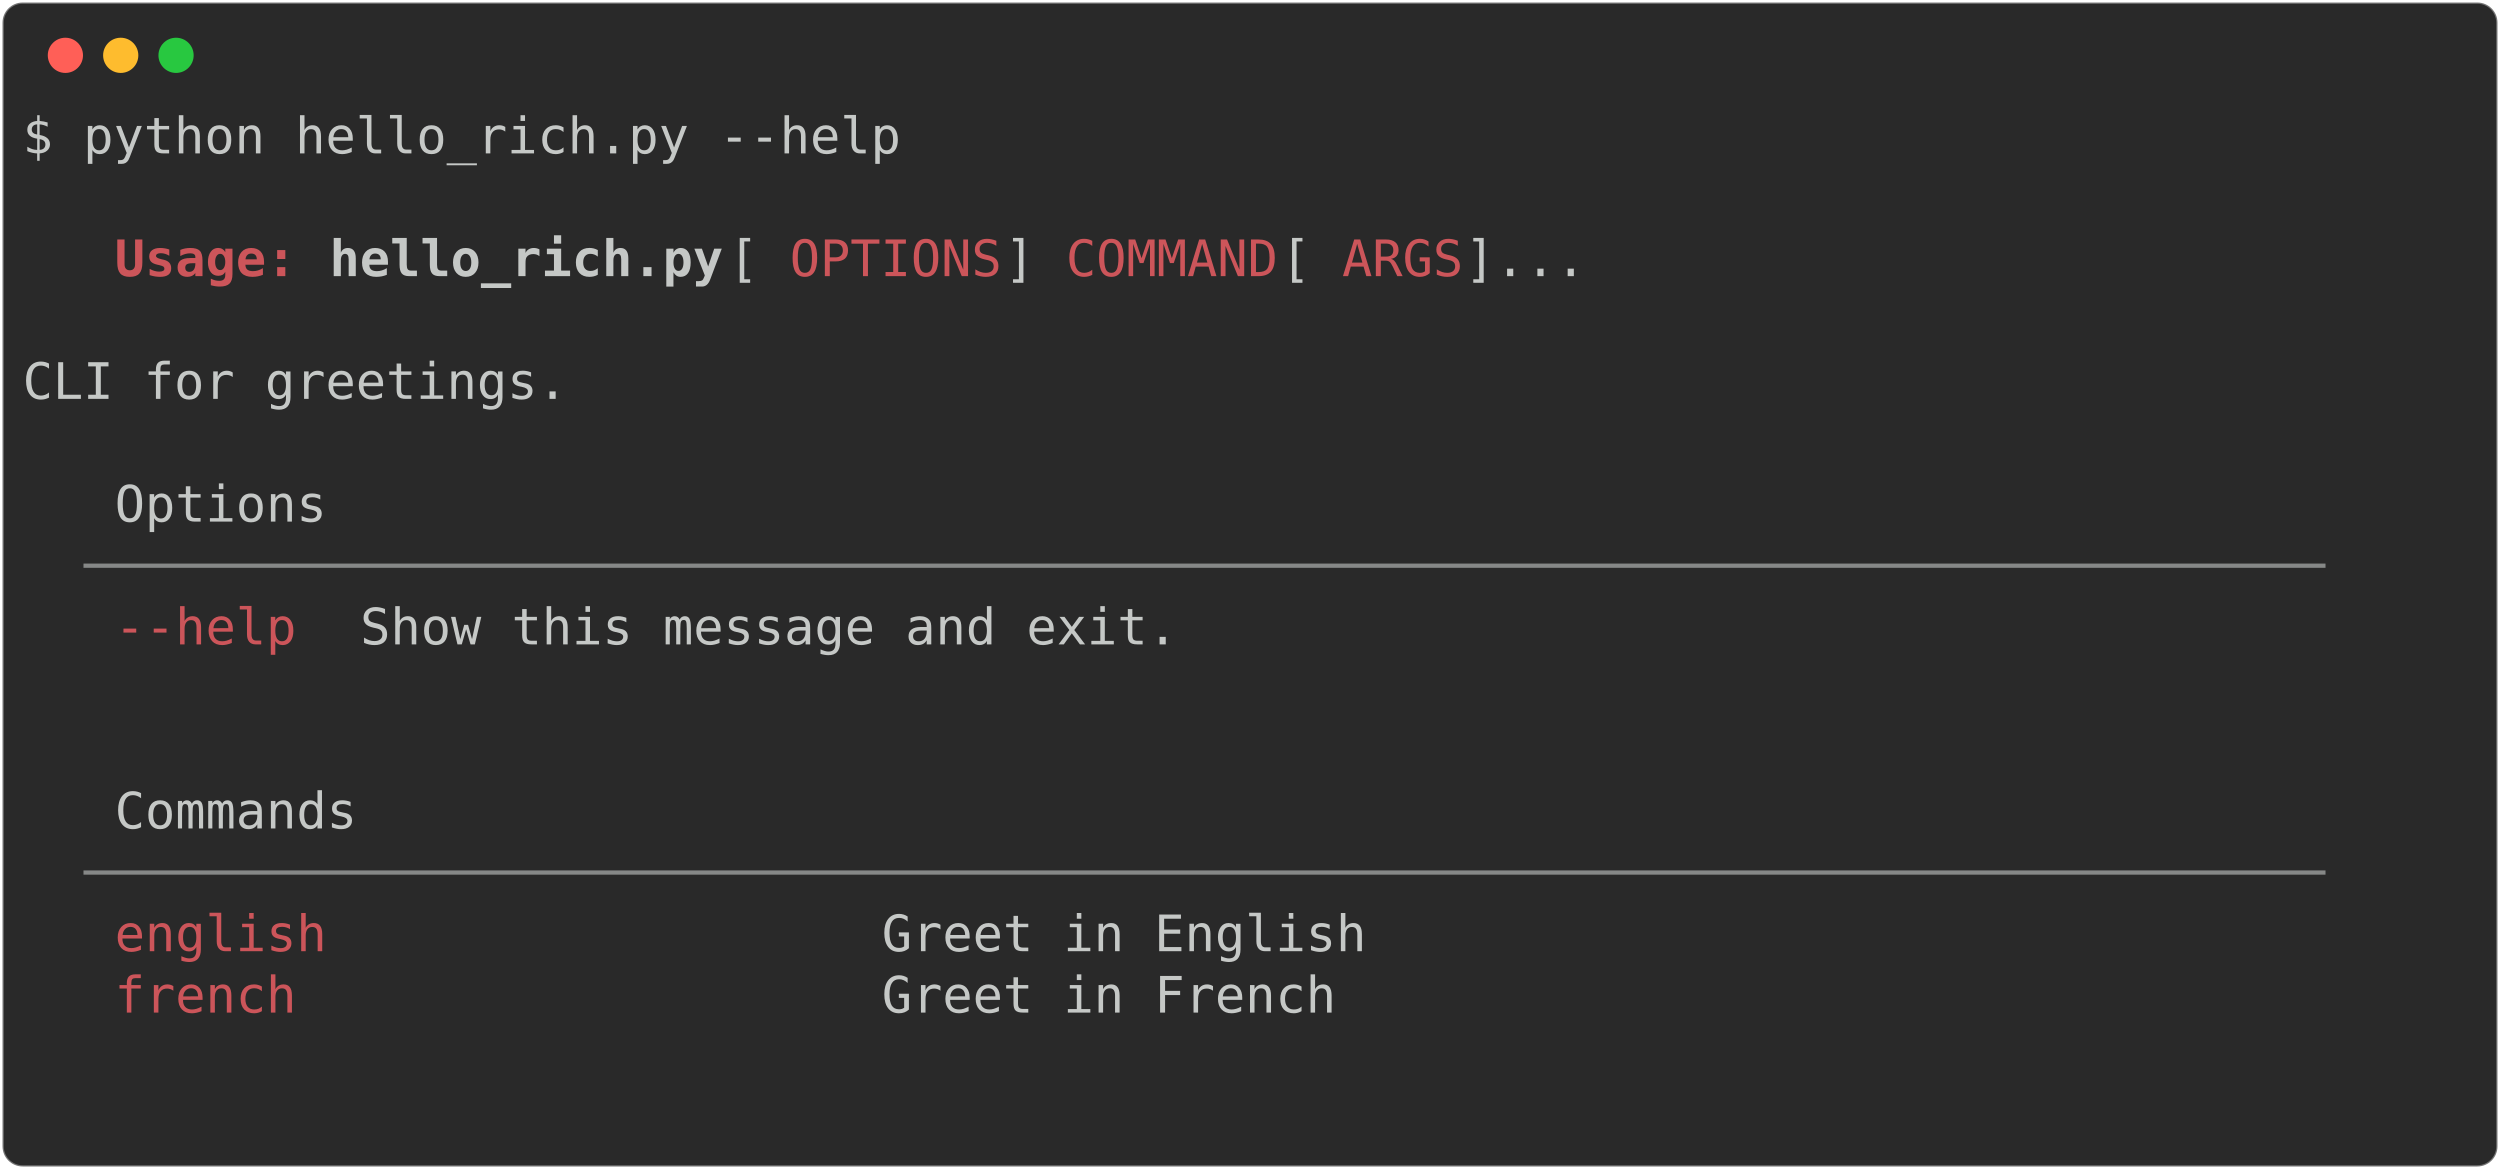
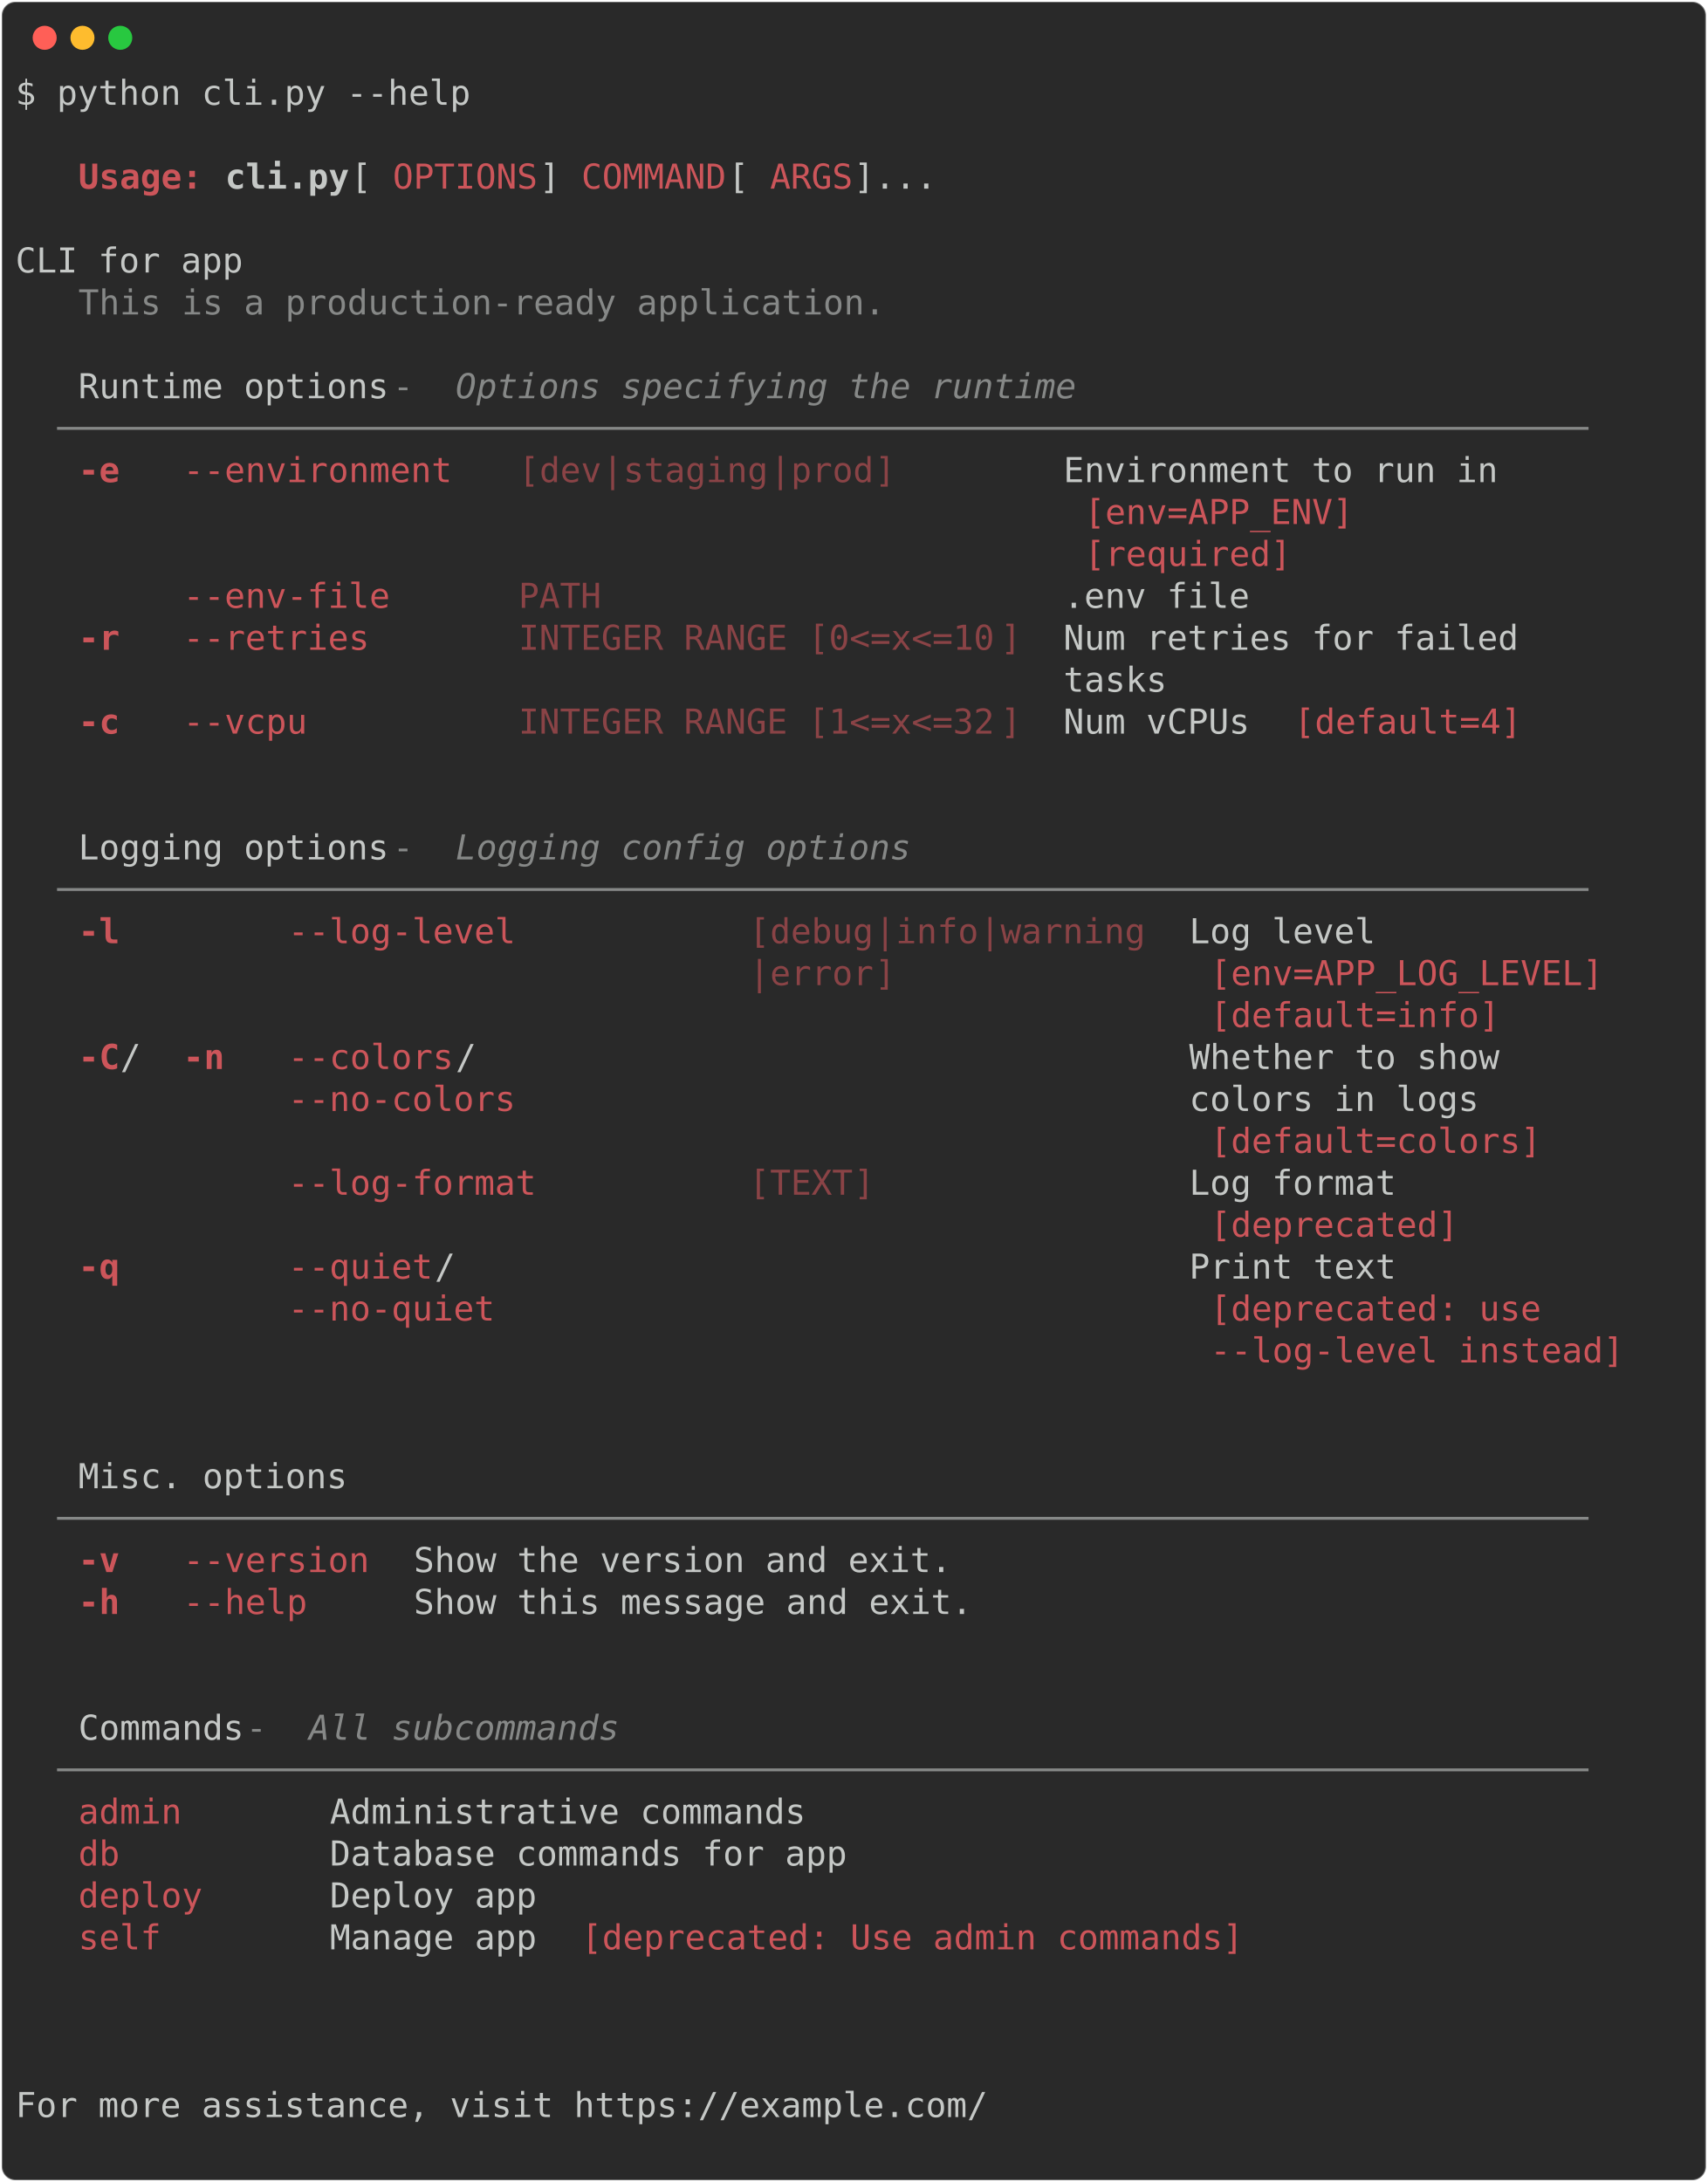
- <svg xmlns="http://www.w3.org/2000/svg" class="rich-terminal" viewBox="0 0 994 464.8">
+ <svg xmlns="http://www.w3.org/2000/svg" class="rich-terminal" viewBox="0 0 994 1270.0">
  <style>

    @font-face {
        font-family: "Fira Code";
        src: local("FiraCode-Regular"),
                url("https://cdnjs.cloudflare.com/ajax/libs/firacode/6.2.0/woff2/FiraCode-Regular.woff2") format("woff2"),
                url("https://cdnjs.cloudflare.com/ajax/libs/firacode/6.2.0/woff/FiraCode-Regular.woff") format("woff");
        font-style: normal;
        font-weight: 400;
    }
    @font-face {
        font-family: "Fira Code";
        src: local("FiraCode-Bold"),
                url("https://cdnjs.cloudflare.com/ajax/libs/firacode/6.2.0/woff2/FiraCode-Bold.woff2") format("woff2"),
                url("https://cdnjs.cloudflare.com/ajax/libs/firacode/6.2.0/woff/FiraCode-Bold.woff") format("woff");
        font-style: bold;
        font-weight: 700;
    }

-     .terminal-131407538-matrix {
+     .terminal-3067934167-matrix {
        font-family: Fira Code, monospace;
        font-size: 20px;
        line-height: 24.4px;
        font-variant-east-asian: full-width;
    }

-     .terminal-131407538-title {
+     .terminal-3067934167-title {
        font-size: 18px;
        font-weight: bold;
        font-family: arial;
    }

-     .terminal-131407538-r1 { fill: #c5c8c6 }
- .terminal-131407538-r2 { fill: #cc555a;font-weight: bold }
- .terminal-131407538-r3 { fill: #c5c8c6;font-weight: bold }
- .terminal-131407538-r4 { fill: #cc555a }
- .terminal-131407538-r5 { fill: #868887 }
+     .terminal-3067934167-r1 { fill: #c5c8c6 }
+ .terminal-3067934167-r2 { fill: #cc555a;font-weight: bold }
+ .terminal-3067934167-r3 { fill: #c5c8c6;font-weight: bold }
+ .terminal-3067934167-r4 { fill: #cc555a }
+ .terminal-3067934167-r5 { fill: #868887 }
+ .terminal-3067934167-r6 { fill: #868887;font-style: italic; }
+ .terminal-3067934167-r7 { fill: #8a4346 }
    </style>
  <defs>
-     <clipPath id="terminal-131407538-clip-terminal">
-       <rect x="0" y="0" width="975.0" height="413.8" />
-     </clipPath>
-     <clipPath id="terminal-131407538-line-0">
+     <clipPath id="terminal-3067934167-clip-terminal">
+       <rect x="0" y="0" width="975.0" height="1219.0" />
+     </clipPath>
+     <clipPath id="terminal-3067934167-line-0">
      <rect x="0" y="1.5" width="976" height="24.65" />
    </clipPath>
-     <clipPath id="terminal-131407538-line-1">
+     <clipPath id="terminal-3067934167-line-1">
      <rect x="0" y="25.9" width="976" height="24.65" />
    </clipPath>
-     <clipPath id="terminal-131407538-line-2">
+     <clipPath id="terminal-3067934167-line-2">
      <rect x="0" y="50.3" width="976" height="24.65" />
    </clipPath>
-     <clipPath id="terminal-131407538-line-3">
+     <clipPath id="terminal-3067934167-line-3">
      <rect x="0" y="74.7" width="976" height="24.65" />
    </clipPath>
-     <clipPath id="terminal-131407538-line-4">
+     <clipPath id="terminal-3067934167-line-4">
      <rect x="0" y="99.1" width="976" height="24.65" />
    </clipPath>
-     <clipPath id="terminal-131407538-line-5">
+     <clipPath id="terminal-3067934167-line-5">
      <rect x="0" y="123.5" width="976" height="24.65" />
    </clipPath>
-     <clipPath id="terminal-131407538-line-6">
+     <clipPath id="terminal-3067934167-line-6">
      <rect x="0" y="147.9" width="976" height="24.65" />
    </clipPath>
-     <clipPath id="terminal-131407538-line-7">
+     <clipPath id="terminal-3067934167-line-7">
      <rect x="0" y="172.3" width="976" height="24.65" />
    </clipPath>
-     <clipPath id="terminal-131407538-line-8">
+     <clipPath id="terminal-3067934167-line-8">
      <rect x="0" y="196.7" width="976" height="24.65" />
    </clipPath>
-     <clipPath id="terminal-131407538-line-9">
+     <clipPath id="terminal-3067934167-line-9">
      <rect x="0" y="221.1" width="976" height="24.65" />
    </clipPath>
-     <clipPath id="terminal-131407538-line-10">
+     <clipPath id="terminal-3067934167-line-10">
      <rect x="0" y="245.5" width="976" height="24.65" />
    </clipPath>
-     <clipPath id="terminal-131407538-line-11">
+     <clipPath id="terminal-3067934167-line-11">
      <rect x="0" y="269.9" width="976" height="24.65" />
    </clipPath>
-     <clipPath id="terminal-131407538-line-12">
+     <clipPath id="terminal-3067934167-line-12">
      <rect x="0" y="294.3" width="976" height="24.65" />
    </clipPath>
-     <clipPath id="terminal-131407538-line-13">
+     <clipPath id="terminal-3067934167-line-13">
      <rect x="0" y="318.7" width="976" height="24.65" />
    </clipPath>
-     <clipPath id="terminal-131407538-line-14">
+     <clipPath id="terminal-3067934167-line-14">
      <rect x="0" y="343.1" width="976" height="24.65" />
    </clipPath>
-     <clipPath id="terminal-131407538-line-15">
+     <clipPath id="terminal-3067934167-line-15">
      <rect x="0" y="367.5" width="976" height="24.65" />
    </clipPath>
+     <clipPath id="terminal-3067934167-line-16">
+       <rect x="0" y="391.9" width="976" height="24.65" />
+     </clipPath>
+     <clipPath id="terminal-3067934167-line-17">
+       <rect x="0" y="416.3" width="976" height="24.65" />
+     </clipPath>
+     <clipPath id="terminal-3067934167-line-18">
+       <rect x="0" y="440.7" width="976" height="24.65" />
+     </clipPath>
+     <clipPath id="terminal-3067934167-line-19">
+       <rect x="0" y="465.1" width="976" height="24.65" />
+     </clipPath>
+     <clipPath id="terminal-3067934167-line-20">
+       <rect x="0" y="489.5" width="976" height="24.65" />
+     </clipPath>
+     <clipPath id="terminal-3067934167-line-21">
+       <rect x="0" y="513.9" width="976" height="24.65" />
+     </clipPath>
+     <clipPath id="terminal-3067934167-line-22">
+       <rect x="0" y="538.3" width="976" height="24.65" />
+     </clipPath>
+     <clipPath id="terminal-3067934167-line-23">
+       <rect x="0" y="562.7" width="976" height="24.65" />
+     </clipPath>
+     <clipPath id="terminal-3067934167-line-24">
+       <rect x="0" y="587.1" width="976" height="24.65" />
+     </clipPath>
+     <clipPath id="terminal-3067934167-line-25">
+       <rect x="0" y="611.5" width="976" height="24.65" />
+     </clipPath>
+     <clipPath id="terminal-3067934167-line-26">
+       <rect x="0" y="635.9" width="976" height="24.65" />
+     </clipPath>
+     <clipPath id="terminal-3067934167-line-27">
+       <rect x="0" y="660.3" width="976" height="24.65" />
+     </clipPath>
+     <clipPath id="terminal-3067934167-line-28">
+       <rect x="0" y="684.7" width="976" height="24.65" />
+     </clipPath>
+     <clipPath id="terminal-3067934167-line-29">
+       <rect x="0" y="709.1" width="976" height="24.65" />
+     </clipPath>
+     <clipPath id="terminal-3067934167-line-30">
+       <rect x="0" y="733.5" width="976" height="24.65" />
+     </clipPath>
+     <clipPath id="terminal-3067934167-line-31">
+       <rect x="0" y="757.9" width="976" height="24.65" />
+     </clipPath>
+     <clipPath id="terminal-3067934167-line-32">
+       <rect x="0" y="782.3" width="976" height="24.65" />
+     </clipPath>
+     <clipPath id="terminal-3067934167-line-33">
+       <rect x="0" y="806.7" width="976" height="24.65" />
+     </clipPath>
+     <clipPath id="terminal-3067934167-line-34">
+       <rect x="0" y="831.1" width="976" height="24.65" />
+     </clipPath>
+     <clipPath id="terminal-3067934167-line-35">
+       <rect x="0" y="855.5" width="976" height="24.65" />
+     </clipPath>
+     <clipPath id="terminal-3067934167-line-36">
+       <rect x="0" y="879.9" width="976" height="24.65" />
+     </clipPath>
+     <clipPath id="terminal-3067934167-line-37">
+       <rect x="0" y="904.3" width="976" height="24.65" />
+     </clipPath>
+     <clipPath id="terminal-3067934167-line-38">
+       <rect x="0" y="928.7" width="976" height="24.65" />
+     </clipPath>
+     <clipPath id="terminal-3067934167-line-39">
+       <rect x="0" y="953.1" width="976" height="24.65" />
+     </clipPath>
+     <clipPath id="terminal-3067934167-line-40">
+       <rect x="0" y="977.5" width="976" height="24.65" />
+     </clipPath>
+     <clipPath id="terminal-3067934167-line-41">
+       <rect x="0" y="1001.9" width="976" height="24.65" />
+     </clipPath>
+     <clipPath id="terminal-3067934167-line-42">
+       <rect x="0" y="1026.3" width="976" height="24.65" />
+     </clipPath>
+     <clipPath id="terminal-3067934167-line-43">
+       <rect x="0" y="1050.7" width="976" height="24.65" />
+     </clipPath>
+     <clipPath id="terminal-3067934167-line-44">
+       <rect x="0" y="1075.1" width="976" height="24.65" />
+     </clipPath>
+     <clipPath id="terminal-3067934167-line-45">
+       <rect x="0" y="1099.5" width="976" height="24.65" />
+     </clipPath>
+     <clipPath id="terminal-3067934167-line-46">
+       <rect x="0" y="1123.9" width="976" height="24.65" />
+     </clipPath>
+     <clipPath id="terminal-3067934167-line-47">
+       <rect x="0" y="1148.3" width="976" height="24.65" />
+     </clipPath>
+     <clipPath id="terminal-3067934167-line-48">
+       <rect x="0" y="1172.7" width="976" height="24.65" />
+     </clipPath>
  </defs>
-   <rect fill="#292929" stroke="rgba(255,255,255,0.35)" stroke-width="1" x="1" y="1" width="992" height="462.8" rx="8" />
+   <rect fill="#292929" stroke="rgba(255,255,255,0.35)" stroke-width="1" x="1" y="1" width="992" height="1268" rx="8" />
  <g transform="translate(26,22)">
    <circle cx="0" cy="0" r="7" fill="#ff5f57" />
    <circle cx="22" cy="0" r="7" fill="#febc2e" />
    <circle cx="44" cy="0" r="7" fill="#28c840" />
  </g>
-   <g transform="translate(9, 41)" clip-path="url(#terminal-131407538-clip-terminal)">
-     <g class="terminal-131407538-matrix">
-       <text class="terminal-131407538-r1" x="0" y="20" textLength="353.8" clip-path="url(#terminal-131407538-line-0)">$ python hello_rich.py --help</text>
-       <text class="terminal-131407538-r1" x="976" y="20" textLength="12.2" clip-path="url(#terminal-131407538-line-0)">
- </text>
-       <text class="terminal-131407538-r1" x="976" y="44.4" textLength="12.2" clip-path="url(#terminal-131407538-line-1)">
- </text>
-       <text class="terminal-131407538-r2" x="36.6" y="68.8" textLength="73.2" clip-path="url(#terminal-131407538-line-2)">Usage:</text>
-       <text class="terminal-131407538-r3" x="122" y="68.8" textLength="158.6" clip-path="url(#terminal-131407538-line-2)">hello_rich.py</text>
-       <text class="terminal-131407538-r1" x="280.6" y="68.8" textLength="24.4" clip-path="url(#terminal-131407538-line-2)"> [</text>
-       <text class="terminal-131407538-r4" x="305" y="68.8" textLength="85.4" clip-path="url(#terminal-131407538-line-2)">OPTIONS</text>
-       <text class="terminal-131407538-r1" x="390.4" y="68.8" textLength="24.4" clip-path="url(#terminal-131407538-line-2)">] </text>
-       <text class="terminal-131407538-r4" x="414.8" y="68.8" textLength="85.4" clip-path="url(#terminal-131407538-line-2)">COMMAND</text>
-       <text class="terminal-131407538-r1" x="500.2" y="68.8" textLength="24.4" clip-path="url(#terminal-131407538-line-2)"> [</text>
-       <text class="terminal-131407538-r4" x="524.6" y="68.8" textLength="48.8" clip-path="url(#terminal-131407538-line-2)">ARGS</text>
-       <text class="terminal-131407538-r1" x="573.4" y="68.8" textLength="402.6" clip-path="url(#terminal-131407538-line-2)">]...                             </text>
-       <text class="terminal-131407538-r1" x="976" y="68.8" textLength="12.2" clip-path="url(#terminal-131407538-line-2)">
- </text>
-       <text class="terminal-131407538-r1" x="976" y="93.2" textLength="12.2" clip-path="url(#terminal-131407538-line-3)">
- </text>
-       <text class="terminal-131407538-r1" x="0" y="117.6" textLength="976" clip-path="url(#terminal-131407538-line-4)">   CLI for greetings.                                                           </text>
-       <text class="terminal-131407538-r1" x="976" y="117.6" textLength="12.2" clip-path="url(#terminal-131407538-line-4)">
- </text>
-       <text class="terminal-131407538-r1" x="976" y="142" textLength="12.2" clip-path="url(#terminal-131407538-line-5)">
- </text>
-       <text class="terminal-131407538-r1" x="36.6" y="166.4" textLength="85.4" clip-path="url(#terminal-131407538-line-6)">Options</text>
-       <text class="terminal-131407538-r1" x="976" y="166.4" textLength="12.2" clip-path="url(#terminal-131407538-line-6)">
- </text>
-       <text class="terminal-131407538-r5" x="24.4" y="190.8" textLength="927.2" clip-path="url(#terminal-131407538-line-7)"> ────────────────────────────────────────────────────────────────────────── </text>
-       <text class="terminal-131407538-r1" x="976" y="190.8" textLength="12.2" clip-path="url(#terminal-131407538-line-7)">
- </text>
-       <text class="terminal-131407538-r4" x="36.6" y="215.2" textLength="73.2" clip-path="url(#terminal-131407538-line-8)">--help</text>
-       <text class="terminal-131407538-r1" x="134.2" y="215.2" textLength="805.2" clip-path="url(#terminal-131407538-line-8)"> Show this message and exit.                                      </text>
-       <text class="terminal-131407538-r1" x="976" y="215.2" textLength="12.2" clip-path="url(#terminal-131407538-line-8)">
- </text>
-       <text class="terminal-131407538-r1" x="976" y="239.6" textLength="12.2" clip-path="url(#terminal-131407538-line-9)">
- </text>
-       <text class="terminal-131407538-r1" x="976" y="264" textLength="12.2" clip-path="url(#terminal-131407538-line-10)">
- </text>
-       <text class="terminal-131407538-r1" x="36.6" y="288.4" textLength="97.6" clip-path="url(#terminal-131407538-line-11)">Commands</text>
-       <text class="terminal-131407538-r1" x="976" y="288.4" textLength="12.2" clip-path="url(#terminal-131407538-line-11)">
- </text>
-       <text class="terminal-131407538-r5" x="24.4" y="312.8" textLength="927.2" clip-path="url(#terminal-131407538-line-12)"> ────────────────────────────────────────────────────────────────────────── </text>
-       <text class="terminal-131407538-r1" x="976" y="312.8" textLength="12.2" clip-path="url(#terminal-131407538-line-12)">
- </text>
-       <text class="terminal-131407538-r4" x="36.6" y="337.2" textLength="280.6" clip-path="url(#terminal-131407538-line-13)">english                </text>
-       <text class="terminal-131407538-r1" x="341.6" y="337.2" textLength="597.8" clip-path="url(#terminal-131407538-line-13)"> Greet in English                                </text>
-       <text class="terminal-131407538-r1" x="976" y="337.2" textLength="12.2" clip-path="url(#terminal-131407538-line-13)">
- </text>
-       <text class="terminal-131407538-r4" x="36.6" y="361.6" textLength="280.6" clip-path="url(#terminal-131407538-line-14)">french                 </text>
-       <text class="terminal-131407538-r1" x="341.6" y="361.6" textLength="597.8" clip-path="url(#terminal-131407538-line-14)"> Greet in French                                 </text>
-       <text class="terminal-131407538-r1" x="976" y="361.6" textLength="12.2" clip-path="url(#terminal-131407538-line-14)">
- </text>
-       <text class="terminal-131407538-r1" x="976" y="386" textLength="12.2" clip-path="url(#terminal-131407538-line-15)">
- </text>
-       <text class="terminal-131407538-r1" x="976" y="410.4" textLength="12.2" clip-path="url(#terminal-131407538-line-16)">
+   <g transform="translate(9, 41)" clip-path="url(#terminal-3067934167-clip-terminal)">
+     <g class="terminal-3067934167-matrix">
+       <text class="terminal-3067934167-r1" x="0" y="20" textLength="268.4" clip-path="url(#terminal-3067934167-line-0)">$ python cli.py --help</text>
+       <text class="terminal-3067934167-r1" x="976" y="20" textLength="12.2" clip-path="url(#terminal-3067934167-line-0)">
+ </text>
+       <text class="terminal-3067934167-r1" x="976" y="44.4" textLength="12.2" clip-path="url(#terminal-3067934167-line-1)">
+ </text>
+       <text class="terminal-3067934167-r2" x="36.6" y="68.8" textLength="73.2" clip-path="url(#terminal-3067934167-line-2)">Usage:</text>
+       <text class="terminal-3067934167-r3" x="122" y="68.8" textLength="73.2" clip-path="url(#terminal-3067934167-line-2)">cli.py</text>
+       <text class="terminal-3067934167-r1" x="195.2" y="68.8" textLength="24.4" clip-path="url(#terminal-3067934167-line-2)"> [</text>
+       <text class="terminal-3067934167-r4" x="219.6" y="68.8" textLength="85.4" clip-path="url(#terminal-3067934167-line-2)">OPTIONS</text>
+       <text class="terminal-3067934167-r1" x="305" y="68.8" textLength="24.4" clip-path="url(#terminal-3067934167-line-2)">] </text>
+       <text class="terminal-3067934167-r4" x="329.4" y="68.8" textLength="85.4" clip-path="url(#terminal-3067934167-line-2)">COMMAND</text>
+       <text class="terminal-3067934167-r1" x="414.8" y="68.8" textLength="24.4" clip-path="url(#terminal-3067934167-line-2)"> [</text>
+       <text class="terminal-3067934167-r4" x="439.2" y="68.8" textLength="48.8" clip-path="url(#terminal-3067934167-line-2)">ARGS</text>
+       <text class="terminal-3067934167-r1" x="488" y="68.8" textLength="488" clip-path="url(#terminal-3067934167-line-2)">]...                                    </text>
+       <text class="terminal-3067934167-r1" x="976" y="68.8" textLength="12.2" clip-path="url(#terminal-3067934167-line-2)">
+ </text>
+       <text class="terminal-3067934167-r1" x="976" y="93.2" textLength="12.2" clip-path="url(#terminal-3067934167-line-3)">
+ </text>
+       <text class="terminal-3067934167-r1" x="0" y="117.6" textLength="976" clip-path="url(#terminal-3067934167-line-4)">   CLI for app                                                                  </text>
+       <text class="terminal-3067934167-r1" x="976" y="117.6" textLength="12.2" clip-path="url(#terminal-3067934167-line-4)">
+ </text>
+       <text class="terminal-3067934167-r5" x="36.6" y="142" textLength="475.8" clip-path="url(#terminal-3067934167-line-5)">This is a production-ready application.</text>
+       <text class="terminal-3067934167-r1" x="976" y="142" textLength="12.2" clip-path="url(#terminal-3067934167-line-5)">
+ </text>
+       <text class="terminal-3067934167-r1" x="976" y="166.4" textLength="12.2" clip-path="url(#terminal-3067934167-line-6)">
+ </text>
+       <text class="terminal-3067934167-r1" x="36.6" y="190.8" textLength="183" clip-path="url(#terminal-3067934167-line-7)">Runtime options</text>
+       <text class="terminal-3067934167-r5" x="219.6" y="190.8" textLength="36.6" clip-path="url(#terminal-3067934167-line-7)"> - </text>
+       <text class="terminal-3067934167-r6" x="256.2" y="190.8" textLength="366" clip-path="url(#terminal-3067934167-line-7)">Options specifying the runtime</text>
+       <text class="terminal-3067934167-r1" x="976" y="190.8" textLength="12.2" clip-path="url(#terminal-3067934167-line-7)">
+ </text>
+       <text class="terminal-3067934167-r5" x="24.4" y="215.2" textLength="927.2" clip-path="url(#terminal-3067934167-line-8)"> ────────────────────────────────────────────────────────────────────────── </text>
+       <text class="terminal-3067934167-r1" x="976" y="215.2" textLength="12.2" clip-path="url(#terminal-3067934167-line-8)">
+ </text>
+       <text class="terminal-3067934167-r2" x="36.6" y="239.6" textLength="24.4" clip-path="url(#terminal-3067934167-line-9)">-e</text>
+       <text class="terminal-3067934167-r4" x="97.6" y="239.6" textLength="158.6" clip-path="url(#terminal-3067934167-line-9)">--environment</text>
+       <text class="terminal-3067934167-r7" x="292.8" y="239.6" textLength="12.2" clip-path="url(#terminal-3067934167-line-9)">[</text>
+       <text class="terminal-3067934167-r7" x="305" y="239.6" textLength="36.6" clip-path="url(#terminal-3067934167-line-9)">dev</text>
+       <text class="terminal-3067934167-r7" x="341.6" y="239.6" textLength="12.2" clip-path="url(#terminal-3067934167-line-9)">|</text>
+       <text class="terminal-3067934167-r7" x="353.8" y="239.6" textLength="85.4" clip-path="url(#terminal-3067934167-line-9)">staging</text>
+       <text class="terminal-3067934167-r7" x="439.2" y="239.6" textLength="12.2" clip-path="url(#terminal-3067934167-line-9)">|</text>
+       <text class="terminal-3067934167-r7" x="451.4" y="239.6" textLength="48.8" clip-path="url(#terminal-3067934167-line-9)">prod</text>
+       <text class="terminal-3067934167-r7" x="500.2" y="239.6" textLength="12.2" clip-path="url(#terminal-3067934167-line-9)">]</text>
+       <text class="terminal-3067934167-r1" x="610" y="239.6" textLength="329.4" clip-path="url(#terminal-3067934167-line-9)"> Environment to run in     </text>
+       <text class="terminal-3067934167-r1" x="976" y="239.6" textLength="12.2" clip-path="url(#terminal-3067934167-line-9)">
+ </text>
+       <text class="terminal-3067934167-r4" x="622.2" y="264" textLength="256.2" clip-path="url(#terminal-3067934167-line-10)">[env=APP_ENV]        </text>
+       <text class="terminal-3067934167-r1" x="976" y="264" textLength="12.2" clip-path="url(#terminal-3067934167-line-10)">
+ </text>
+       <text class="terminal-3067934167-r4" x="622.2" y="288.4" textLength="256.2" clip-path="url(#terminal-3067934167-line-11)">[required]           </text>
+       <text class="terminal-3067934167-r1" x="976" y="288.4" textLength="12.2" clip-path="url(#terminal-3067934167-line-11)">
+ </text>
+       <text class="terminal-3067934167-r4" x="97.6" y="312.8" textLength="158.6" clip-path="url(#terminal-3067934167-line-12)">--env-file   </text>
+       <text class="terminal-3067934167-r7" x="292.8" y="312.8" textLength="292.8" clip-path="url(#terminal-3067934167-line-12)">PATH                    </text>
+       <text class="terminal-3067934167-r1" x="610" y="312.8" textLength="329.4" clip-path="url(#terminal-3067934167-line-12)"> .env file                 </text>
+       <text class="terminal-3067934167-r1" x="976" y="312.8" textLength="12.2" clip-path="url(#terminal-3067934167-line-12)">
+ </text>
+       <text class="terminal-3067934167-r2" x="36.6" y="337.2" textLength="24.4" clip-path="url(#terminal-3067934167-line-13)">-r</text>
+       <text class="terminal-3067934167-r4" x="97.6" y="337.2" textLength="158.6" clip-path="url(#terminal-3067934167-line-13)">--retries    </text>
+       <text class="terminal-3067934167-r7" x="292.8" y="337.2" textLength="280.6" clip-path="url(#terminal-3067934167-line-13)">INTEGER RANGE [0&lt;=x&lt;=10</text>
+       <text class="terminal-3067934167-r7" x="573.4" y="337.2" textLength="12.2" clip-path="url(#terminal-3067934167-line-13)">]</text>
+       <text class="terminal-3067934167-r1" x="610" y="337.2" textLength="329.4" clip-path="url(#terminal-3067934167-line-13)"> Num retries for failed    </text>
+       <text class="terminal-3067934167-r1" x="976" y="337.2" textLength="12.2" clip-path="url(#terminal-3067934167-line-13)">
+ </text>
+       <text class="terminal-3067934167-r1" x="610" y="361.6" textLength="329.4" clip-path="url(#terminal-3067934167-line-14)"> tasks                     </text>
+       <text class="terminal-3067934167-r1" x="976" y="361.6" textLength="12.2" clip-path="url(#terminal-3067934167-line-14)">
+ </text>
+       <text class="terminal-3067934167-r2" x="36.6" y="386" textLength="24.4" clip-path="url(#terminal-3067934167-line-15)">-c</text>
+       <text class="terminal-3067934167-r4" x="97.6" y="386" textLength="158.6" clip-path="url(#terminal-3067934167-line-15)">--vcpu       </text>
+       <text class="terminal-3067934167-r7" x="292.8" y="386" textLength="280.6" clip-path="url(#terminal-3067934167-line-15)">INTEGER RANGE [1&lt;=x&lt;=32</text>
+       <text class="terminal-3067934167-r7" x="573.4" y="386" textLength="12.2" clip-path="url(#terminal-3067934167-line-15)">]</text>
+       <text class="terminal-3067934167-r1" x="610" y="386" textLength="134.2" clip-path="url(#terminal-3067934167-line-15)"> Num vCPUs </text>
+       <text class="terminal-3067934167-r4" x="744.2" y="386" textLength="134.2" clip-path="url(#terminal-3067934167-line-15)">[default=4]</text>
+       <text class="terminal-3067934167-r1" x="976" y="386" textLength="12.2" clip-path="url(#terminal-3067934167-line-15)">
+ </text>
+       <text class="terminal-3067934167-r1" x="976" y="410.4" textLength="12.2" clip-path="url(#terminal-3067934167-line-16)">
+ </text>
+       <text class="terminal-3067934167-r1" x="976" y="434.8" textLength="12.2" clip-path="url(#terminal-3067934167-line-17)">
+ </text>
+       <text class="terminal-3067934167-r1" x="36.6" y="459.2" textLength="183" clip-path="url(#terminal-3067934167-line-18)">Logging options</text>
+       <text class="terminal-3067934167-r5" x="219.6" y="459.2" textLength="36.6" clip-path="url(#terminal-3067934167-line-18)"> - </text>
+       <text class="terminal-3067934167-r6" x="256.2" y="459.2" textLength="268.4" clip-path="url(#terminal-3067934167-line-18)">Logging config options</text>
+       <text class="terminal-3067934167-r1" x="976" y="459.2" textLength="12.2" clip-path="url(#terminal-3067934167-line-18)">
+ </text>
+       <text class="terminal-3067934167-r5" x="24.4" y="483.6" textLength="927.2" clip-path="url(#terminal-3067934167-line-19)"> ────────────────────────────────────────────────────────────────────────── </text>
+       <text class="terminal-3067934167-r1" x="976" y="483.6" textLength="12.2" clip-path="url(#terminal-3067934167-line-19)">
+ </text>
+       <text class="terminal-3067934167-r2" x="36.6" y="508" textLength="85.4" clip-path="url(#terminal-3067934167-line-20)">-l     </text>
+       <text class="terminal-3067934167-r4" x="158.6" y="508" textLength="231.8" clip-path="url(#terminal-3067934167-line-20)">--log-level        </text>
+       <text class="terminal-3067934167-r7" x="427" y="508" textLength="12.2" clip-path="url(#terminal-3067934167-line-20)">[</text>
+       <text class="terminal-3067934167-r7" x="439.2" y="508" textLength="61" clip-path="url(#terminal-3067934167-line-20)">debug</text>
+       <text class="terminal-3067934167-r7" x="500.2" y="508" textLength="12.2" clip-path="url(#terminal-3067934167-line-20)">|</text>
+       <text class="terminal-3067934167-r7" x="512.4" y="508" textLength="48.8" clip-path="url(#terminal-3067934167-line-20)">info</text>
+       <text class="terminal-3067934167-r7" x="561.2" y="508" textLength="12.2" clip-path="url(#terminal-3067934167-line-20)">|</text>
+       <text class="terminal-3067934167-r7" x="573.4" y="508" textLength="85.4" clip-path="url(#terminal-3067934167-line-20)">warning</text>
+       <text class="terminal-3067934167-r1" x="683.2" y="508" textLength="256.2" clip-path="url(#terminal-3067934167-line-20)"> Log level           </text>
+       <text class="terminal-3067934167-r1" x="976" y="508" textLength="12.2" clip-path="url(#terminal-3067934167-line-20)">
+ </text>
+       <text class="terminal-3067934167-r7" x="427" y="532.4" textLength="12.2" clip-path="url(#terminal-3067934167-line-21)">|</text>
+       <text class="terminal-3067934167-r7" x="439.2" y="532.4" textLength="61" clip-path="url(#terminal-3067934167-line-21)">error</text>
+       <text class="terminal-3067934167-r7" x="500.2" y="532.4" textLength="12.2" clip-path="url(#terminal-3067934167-line-21)">]</text>
+       <text class="terminal-3067934167-r4" x="695.4" y="532.4" textLength="231.8" clip-path="url(#terminal-3067934167-line-21)">[env=APP_LOG_LEVEL]</text>
+       <text class="terminal-3067934167-r1" x="976" y="532.4" textLength="12.2" clip-path="url(#terminal-3067934167-line-21)">
+ </text>
+       <text class="terminal-3067934167-r4" x="695.4" y="556.8" textLength="231.8" clip-path="url(#terminal-3067934167-line-22)">[default=info]     </text>
+       <text class="terminal-3067934167-r1" x="976" y="556.8" textLength="12.2" clip-path="url(#terminal-3067934167-line-22)">
+ </text>
+       <text class="terminal-3067934167-r2" x="36.6" y="581.2" textLength="24.4" clip-path="url(#terminal-3067934167-line-23)">-C</text>
+       <text class="terminal-3067934167-r1" x="61" y="581.2" textLength="36.6" clip-path="url(#terminal-3067934167-line-23)"> / </text>
+       <text class="terminal-3067934167-r2" x="97.6" y="581.2" textLength="24.4" clip-path="url(#terminal-3067934167-line-23)">-n</text>
+       <text class="terminal-3067934167-r4" x="158.6" y="581.2" textLength="97.6" clip-path="url(#terminal-3067934167-line-23)">--colors</text>
+       <text class="terminal-3067934167-r1" x="256.2" y="581.2" textLength="146.4" clip-path="url(#terminal-3067934167-line-23)"> /          </text>
+       <text class="terminal-3067934167-r1" x="683.2" y="581.2" textLength="256.2" clip-path="url(#terminal-3067934167-line-23)"> Whether to show     </text>
+       <text class="terminal-3067934167-r1" x="976" y="581.2" textLength="12.2" clip-path="url(#terminal-3067934167-line-23)">
+ </text>
+       <text class="terminal-3067934167-r4" x="158.6" y="605.6" textLength="134.2" clip-path="url(#terminal-3067934167-line-24)">--no-colors</text>
+       <text class="terminal-3067934167-r1" x="683.2" y="605.6" textLength="256.2" clip-path="url(#terminal-3067934167-line-24)"> colors in logs      </text>
+       <text class="terminal-3067934167-r1" x="976" y="605.6" textLength="12.2" clip-path="url(#terminal-3067934167-line-24)">
+ </text>
+       <text class="terminal-3067934167-r4" x="695.4" y="630" textLength="244" clip-path="url(#terminal-3067934167-line-25)">[default=colors]    </text>
+       <text class="terminal-3067934167-r1" x="976" y="630" textLength="12.2" clip-path="url(#terminal-3067934167-line-25)">
+ </text>
+       <text class="terminal-3067934167-r4" x="158.6" y="654.4" textLength="231.8" clip-path="url(#terminal-3067934167-line-26)">--log-format       </text>
+       <text class="terminal-3067934167-r7" x="427" y="654.4" textLength="12.2" clip-path="url(#terminal-3067934167-line-26)">[</text>
+       <text class="terminal-3067934167-r7" x="439.2" y="654.4" textLength="48.8" clip-path="url(#terminal-3067934167-line-26)">TEXT</text>
+       <text class="terminal-3067934167-r7" x="488" y="654.4" textLength="12.2" clip-path="url(#terminal-3067934167-line-26)">]</text>
+       <text class="terminal-3067934167-r1" x="683.2" y="654.4" textLength="256.2" clip-path="url(#terminal-3067934167-line-26)"> Log format          </text>
+       <text class="terminal-3067934167-r1" x="976" y="654.4" textLength="12.2" clip-path="url(#terminal-3067934167-line-26)">
+ </text>
+       <text class="terminal-3067934167-r4" x="695.4" y="678.8" textLength="146.4" clip-path="url(#terminal-3067934167-line-27)">[deprecated]</text>
+       <text class="terminal-3067934167-r1" x="976" y="678.8" textLength="12.2" clip-path="url(#terminal-3067934167-line-27)">
+ </text>
+       <text class="terminal-3067934167-r2" x="36.6" y="703.2" textLength="85.4" clip-path="url(#terminal-3067934167-line-28)">-q     </text>
+       <text class="terminal-3067934167-r4" x="158.6" y="703.2" textLength="85.4" clip-path="url(#terminal-3067934167-line-28)">--quiet</text>
+       <text class="terminal-3067934167-r1" x="244" y="703.2" textLength="158.6" clip-path="url(#terminal-3067934167-line-28)"> /           </text>
+       <text class="terminal-3067934167-r1" x="683.2" y="703.2" textLength="256.2" clip-path="url(#terminal-3067934167-line-28)"> Print text          </text>
+       <text class="terminal-3067934167-r1" x="976" y="703.2" textLength="12.2" clip-path="url(#terminal-3067934167-line-28)">
+ </text>
+       <text class="terminal-3067934167-r4" x="158.6" y="727.6" textLength="122" clip-path="url(#terminal-3067934167-line-29)">--no-quiet</text>
+       <text class="terminal-3067934167-r4" x="695.4" y="727.6" textLength="244" clip-path="url(#terminal-3067934167-line-29)">[deprecated: use    </text>
+       <text class="terminal-3067934167-r1" x="976" y="727.6" textLength="12.2" clip-path="url(#terminal-3067934167-line-29)">
+ </text>
+       <text class="terminal-3067934167-r4" x="695.4" y="752" textLength="244" clip-path="url(#terminal-3067934167-line-30)">--log-level instead]</text>
+       <text class="terminal-3067934167-r1" x="976" y="752" textLength="12.2" clip-path="url(#terminal-3067934167-line-30)">
+ </text>
+       <text class="terminal-3067934167-r1" x="976" y="776.4" textLength="12.2" clip-path="url(#terminal-3067934167-line-31)">
+ </text>
+       <text class="terminal-3067934167-r1" x="976" y="800.8" textLength="12.2" clip-path="url(#terminal-3067934167-line-32)">
+ </text>
+       <text class="terminal-3067934167-r1" x="36.6" y="825.2" textLength="158.6" clip-path="url(#terminal-3067934167-line-33)">Misc. options</text>
+       <text class="terminal-3067934167-r1" x="976" y="825.2" textLength="12.2" clip-path="url(#terminal-3067934167-line-33)">
+ </text>
+       <text class="terminal-3067934167-r5" x="24.4" y="849.6" textLength="927.2" clip-path="url(#terminal-3067934167-line-34)"> ────────────────────────────────────────────────────────────────────────── </text>
+       <text class="terminal-3067934167-r1" x="976" y="849.6" textLength="12.2" clip-path="url(#terminal-3067934167-line-34)">
+ </text>
+       <text class="terminal-3067934167-r2" x="36.6" y="874" textLength="24.4" clip-path="url(#terminal-3067934167-line-35)">-v</text>
+       <text class="terminal-3067934167-r4" x="97.6" y="874" textLength="109.8" clip-path="url(#terminal-3067934167-line-35)">--version</text>
+       <text class="terminal-3067934167-r1" x="231.8" y="874" textLength="707.6" clip-path="url(#terminal-3067934167-line-35)"> Show the version and exit.                               </text>
+       <text class="terminal-3067934167-r1" x="976" y="874" textLength="12.2" clip-path="url(#terminal-3067934167-line-35)">
+ </text>
+       <text class="terminal-3067934167-r2" x="36.6" y="898.4" textLength="24.4" clip-path="url(#terminal-3067934167-line-36)">-h</text>
+       <text class="terminal-3067934167-r4" x="97.6" y="898.4" textLength="109.8" clip-path="url(#terminal-3067934167-line-36)">--help   </text>
+       <text class="terminal-3067934167-r1" x="231.8" y="898.4" textLength="707.6" clip-path="url(#terminal-3067934167-line-36)"> Show this message and exit.                              </text>
+       <text class="terminal-3067934167-r1" x="976" y="898.4" textLength="12.2" clip-path="url(#terminal-3067934167-line-36)">
+ </text>
+       <text class="terminal-3067934167-r1" x="976" y="922.8" textLength="12.2" clip-path="url(#terminal-3067934167-line-37)">
+ </text>
+       <text class="terminal-3067934167-r1" x="976" y="947.2" textLength="12.2" clip-path="url(#terminal-3067934167-line-38)">
+ </text>
+       <text class="terminal-3067934167-r1" x="36.6" y="971.6" textLength="97.6" clip-path="url(#terminal-3067934167-line-39)">Commands</text>
+       <text class="terminal-3067934167-r5" x="134.2" y="971.6" textLength="36.6" clip-path="url(#terminal-3067934167-line-39)"> - </text>
+       <text class="terminal-3067934167-r6" x="170.8" y="971.6" textLength="183" clip-path="url(#terminal-3067934167-line-39)">All subcommands</text>
+       <text class="terminal-3067934167-r1" x="976" y="971.6" textLength="12.2" clip-path="url(#terminal-3067934167-line-39)">
+ </text>
+       <text class="terminal-3067934167-r5" x="24.4" y="996" textLength="927.2" clip-path="url(#terminal-3067934167-line-40)"> ────────────────────────────────────────────────────────────────────────── </text>
+       <text class="terminal-3067934167-r1" x="976" y="996" textLength="12.2" clip-path="url(#terminal-3067934167-line-40)">
+ </text>
+       <text class="terminal-3067934167-r4" x="36.6" y="1020.4" textLength="122" clip-path="url(#terminal-3067934167-line-41)">admin     </text>
+       <text class="terminal-3067934167-r1" x="183" y="1020.4" textLength="756.4" clip-path="url(#terminal-3067934167-line-41)"> Administrative commands                                      </text>
+       <text class="terminal-3067934167-r1" x="976" y="1020.4" textLength="12.2" clip-path="url(#terminal-3067934167-line-41)">
+ </text>
+       <text class="terminal-3067934167-r4" x="36.6" y="1044.8" textLength="122" clip-path="url(#terminal-3067934167-line-42)">db        </text>
+       <text class="terminal-3067934167-r1" x="183" y="1044.8" textLength="756.4" clip-path="url(#terminal-3067934167-line-42)"> Database commands for app                                    </text>
+       <text class="terminal-3067934167-r1" x="976" y="1044.8" textLength="12.2" clip-path="url(#terminal-3067934167-line-42)">
+ </text>
+       <text class="terminal-3067934167-r4" x="36.6" y="1069.2" textLength="122" clip-path="url(#terminal-3067934167-line-43)">deploy    </text>
+       <text class="terminal-3067934167-r1" x="183" y="1069.2" textLength="756.4" clip-path="url(#terminal-3067934167-line-43)"> Deploy app                                                   </text>
+       <text class="terminal-3067934167-r1" x="976" y="1069.2" textLength="12.2" clip-path="url(#terminal-3067934167-line-43)">
+ </text>
+       <text class="terminal-3067934167-r4" x="36.6" y="1093.6" textLength="122" clip-path="url(#terminal-3067934167-line-44)">self      </text>
+       <text class="terminal-3067934167-r1" x="183" y="1093.6" textLength="146.4" clip-path="url(#terminal-3067934167-line-44)"> Manage app </text>
+       <text class="terminal-3067934167-r4" x="329.4" y="1093.6" textLength="390.4" clip-path="url(#terminal-3067934167-line-44)">[deprecated: Use admin commands]</text>
+       <text class="terminal-3067934167-r1" x="976" y="1093.6" textLength="12.2" clip-path="url(#terminal-3067934167-line-44)">
+ </text>
+       <text class="terminal-3067934167-r1" x="976" y="1118" textLength="12.2" clip-path="url(#terminal-3067934167-line-45)">
+ </text>
+       <text class="terminal-3067934167-r1" x="976" y="1142.4" textLength="12.2" clip-path="url(#terminal-3067934167-line-46)">
+ </text>
+       <text class="terminal-3067934167-r1" x="976" y="1166.8" textLength="12.2" clip-path="url(#terminal-3067934167-line-47)">
+ </text>
+       <text class="terminal-3067934167-r1" x="0" y="1191.2" textLength="976" clip-path="url(#terminal-3067934167-line-48)"> For more assistance, visit https://example.com/                                </text>
+       <text class="terminal-3067934167-r1" x="976" y="1191.2" textLength="12.2" clip-path="url(#terminal-3067934167-line-48)">
+ </text>
+       <text class="terminal-3067934167-r1" x="976" y="1215.6" textLength="12.2" clip-path="url(#terminal-3067934167-line-49)">
</text>
    </g>
  </g>
</svg>
